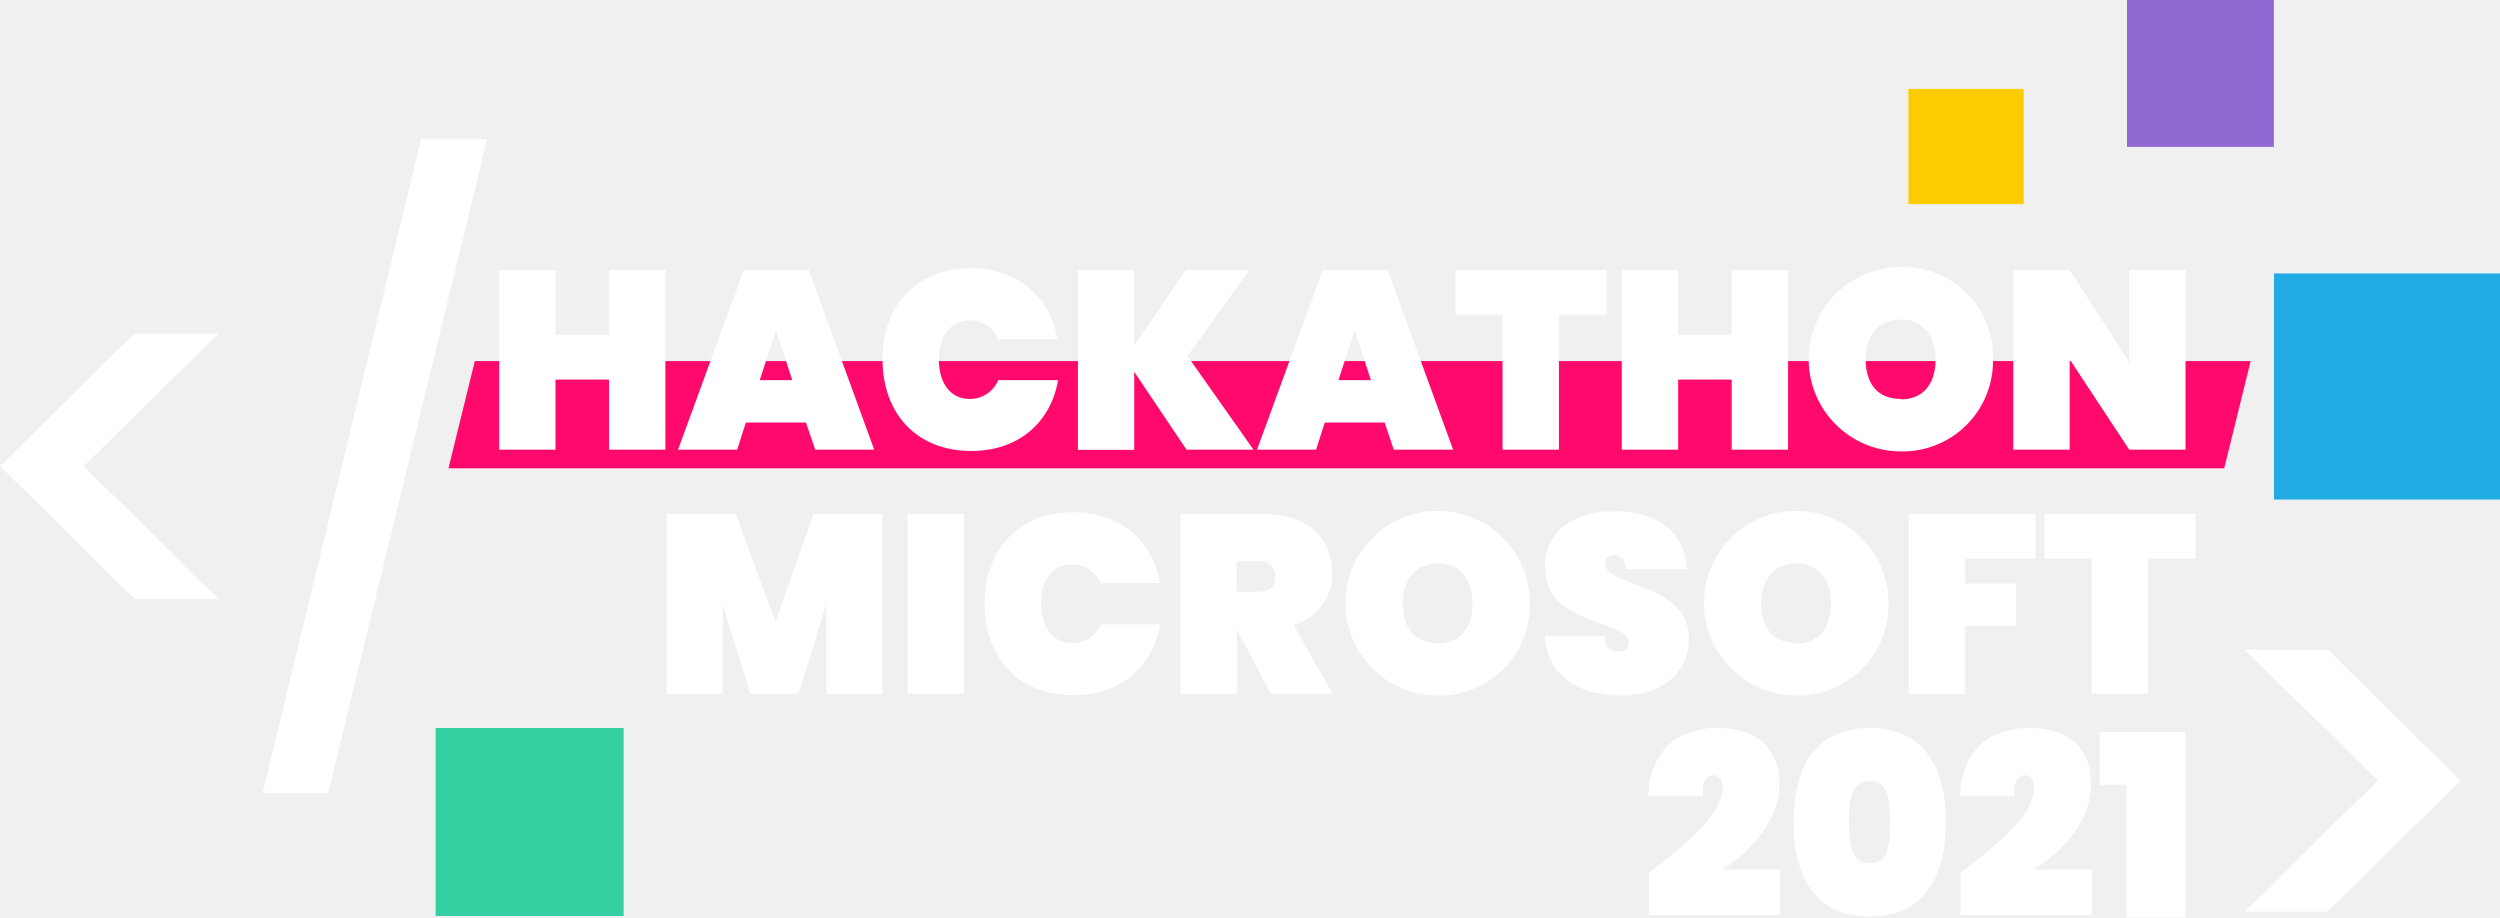
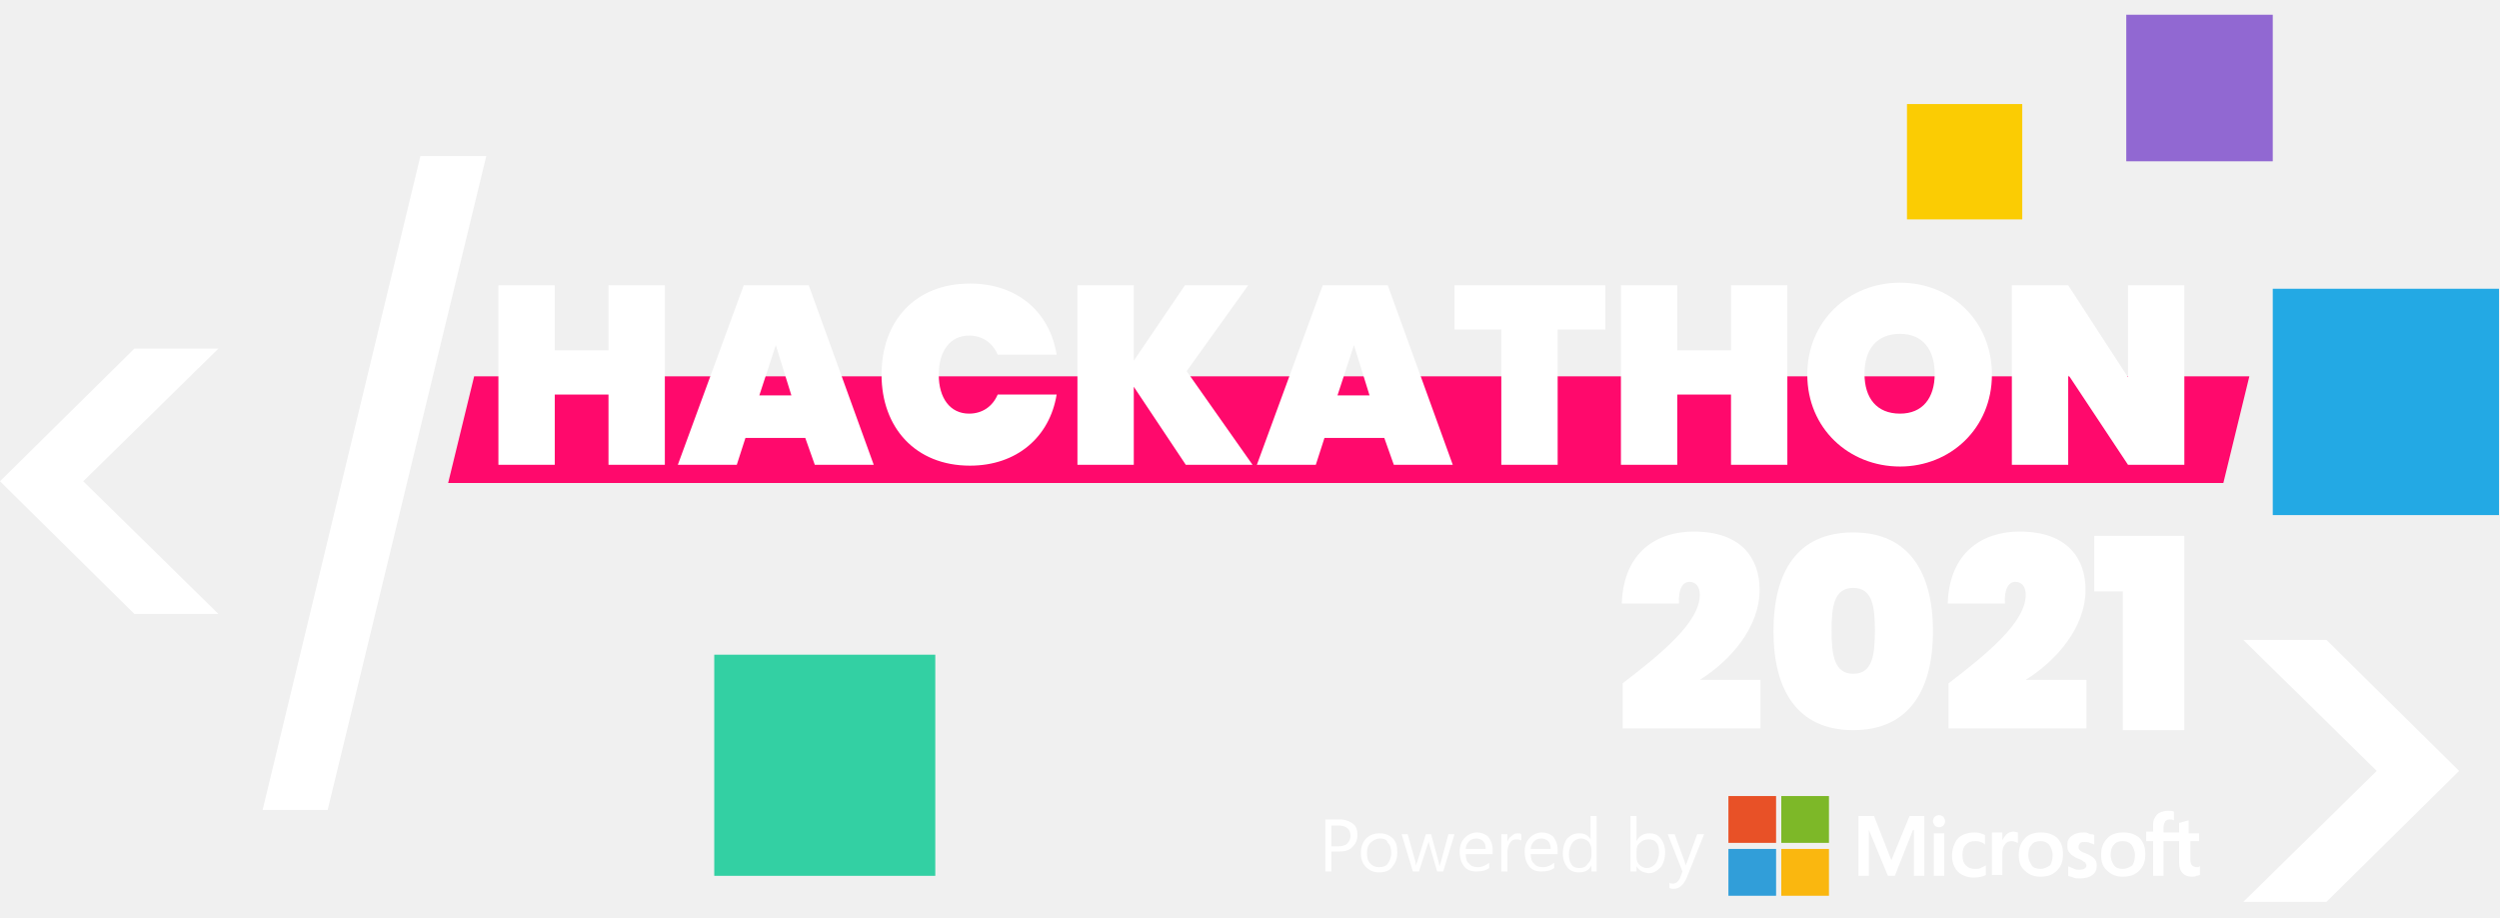
- <svg xmlns="http://www.w3.org/2000/svg" viewBox="0 0 288.26 105.79">
-   <defs>
-     <style>.cls-1{fill:#ff096c;}.cls-2{fill:#fff;}.cls-3{fill:#22aae4;}.cls-4{fill:#9269d3;}.cls-5{fill:#fccc00;}.cls-6{fill:#34d0a1;}</style>
-   </defs>
-   <g id="Layer_2" data-name="Layer 2">
-     <g id="HomeDesktop">
-       <g id="Logo">
-         <path class="cls-1" d="M54.75,41.63H259.51L256.46,54H51.71Z" />
-         <path class="cls-2" d="M70.23,43.77H64.05v8.08H57.56V31.14h6.49V38.6h6.18V31.14h6.49V51.85H70.23Z" />
-         <path class="cls-2" d="M92.93,48.72H86l-1,3.13H78.18l7.58-20.71h7.49l7.55,20.71H94ZM89.48,38.07,87.6,43.83h3.75Z" />
-         <path class="cls-2" d="M111.91,30.93c5.47,0,9.19,3.28,10,8.16H115.1a3.52,3.52,0,0,0-3.3-2.16c-2.2,0-3.54,1.78-3.54,4.53S109.6,46,111.8,46a3.51,3.51,0,0,0,3.3-2.17H122c-.85,4.89-4.57,8.17-10,8.17-6.35,0-10.24-4.36-10.24-10.54S105.56,30.93,111.91,30.93Z" />
-         <path class="cls-2" d="M130.78,42.87v9h-6.49V31.14h6.49v8.71l5.94-8.71h7.34l-7.14,9.91,7.61,10.8h-7.72Z" />
-         <path class="cls-2" d="M159.65,48.72h-6.9l-1,3.13h-6.81l7.58-20.71H160l7.55,20.71h-6.84ZM156.2,38.07l-1.87,5.76h3.74Z" />
-         <path class="cls-2" d="M167.81,31.14h17.44v5.15h-5.5V51.85h-6.5V36.29h-5.44Z" />
-         <path class="cls-2" d="M199.67,43.77H193.5v8.08H187V31.14h6.5V38.6h6.17V31.14h6.5V51.85h-6.5Z" />
-         <path class="cls-2" d="M219.18,52.05a10.63,10.63,0,1,1,0-21.26A10.36,10.36,0,0,1,229.8,41.41,10.42,10.42,0,0,1,219.18,52.05Zm0-6c2.61,0,4-1.84,4-4.59s-1.43-4.63-4-4.63-4.06,1.82-4.06,4.63S216.52,46,219.18,46Z" />
-         <path class="cls-2" d="M252,31.14V51.85h-6.49l-6.87-10.42V51.85h-6.5V31.14h6.5l6.87,10.59V31.14Z" />
-         <path class="cls-2" d="M76.84,59.27h8l4.57,12.44L93.8,59.27h7.93V80H95.27V69.66L92.08,80H86.52L83.33,69.66V80H76.84Z" />
-         <path class="cls-2" d="M104.65,59.27h6.5V80h-6.5Z" />
-         <path class="cls-2" d="M123.73,59.07c5.47,0,9.18,3.28,10,8.16h-6.84a3.54,3.54,0,0,0-3.31-2.16c-2.19,0-3.54,1.78-3.54,4.53s1.35,4.54,3.54,4.54A3.54,3.54,0,0,0,126.92,72h6.84c-.85,4.89-4.56,8.16-10,8.16-6.35,0-10.24-4.36-10.24-10.53S117.38,59.07,123.73,59.07Z" />
-         <path class="cls-2" d="M145.76,59.27c5.2,0,7.86,3,7.86,6.79a6.1,6.1,0,0,1-4.47,6l4.5,7.93h-7.13l-3.9-7.43h0V80h-6.5V59.27Zm-.59,5.45H142.6v3.51h2.57c1.23,0,1.87-.53,1.87-1.76A1.66,1.66,0,0,0,145.17,64.72Z" />
-         <path class="cls-2" d="M165.79,80.19a10.64,10.64,0,1,1,10.62-10.65A10.45,10.45,0,0,1,165.79,80.19Zm0-6c2.61,0,4-1.85,4-4.6s-1.43-4.62-4-4.62-4.06,1.81-4.06,4.62S163.13,74.14,165.79,74.14Z" />
-         <path class="cls-2" d="M186.86,80.19c-4.74,0-8.46-2.19-8.75-6.84H185c.12,1.52.94,1.78,1.58,1.78s1.26-.29,1.26-1c0-2.81-9.8-1.79-9.68-8.87,0-4.15,3.51-6.32,7.92-6.32,5,0,8.23,2.4,8.4,6.7h-7c-.06-1.26-.73-1.64-1.43-1.64a.93.93,0,0,0-.94,1.06c0,2.6,9.62,2.16,9.62,8.54C194.75,77.38,191.86,80.19,186.86,80.19Z" />
-         <path class="cls-2" d="M207.13,80.19a10.64,10.64,0,1,1,10.62-10.65A10.46,10.46,0,0,1,207.13,80.19Zm0-6c2.6,0,4-1.85,4-4.6s-1.44-4.62-4-4.62-4.07,1.81-4.07,4.62S204.47,74.14,207.13,74.14Z" />
-         <path class="cls-2" d="M220.09,59.27h14.62v5.15h-8.13v2.87h5.85v4.89h-5.85V80h-6.49Z" />
-         <path class="cls-2" d="M235.74,59.27h17.43v5.15h-5.5V80h-6.49V64.42h-5.44Z" />
-         <path class="cls-2" d="M190.13,100.62c4.13-3.1,8.49-6.7,8.49-9.77,0-.94-.44-1.47-1.11-1.47s-1.29.7-1.17,2.43h-6.29c.2-5.67,3.89-7.87,7.89-7.87,5.33,0,7.23,3,7.23,6.41,0,4.24-3.22,7.78-6.61,9.92h6.7v5.23H190.13Z" />
-         <path class="cls-2" d="M215.58,83.94c6.18,0,8.78,4.45,8.78,10.85s-2.6,10.89-8.78,10.89-8.77-4.45-8.77-10.89S209.38,83.94,215.58,83.94Zm0,6.14c-2.13,0-2.39,2-2.39,4.71s.26,4.74,2.39,4.74,2.37-2,2.37-4.74S217.69,90.08,215.58,90.08Z" />
-         <path class="cls-2" d="M226.06,100.62c4.12-3.1,8.48-6.7,8.48-9.77,0-.94-.44-1.47-1.11-1.47s-1.29.7-1.17,2.43H226c.2-5.67,3.89-7.87,7.9-7.87,5.32,0,7.22,3,7.22,6.41,0,4.24-3.21,7.78-6.61,9.92h6.7v5.23H226.06Z" />
-         <path class="cls-2" d="M245.19,90.49h-3.1V84.41H252v21.38h-6.81Z" />
-         <path class="cls-2" d="M25.21,69.05H15.5L0,53.75,15.5,38.46h9.71L9.64,53.75Z" />
-         <path class="cls-2" d="M274.18,90,258.79,74.89h9.59L283.7,90l-15.32,15.12h-9.59Z" />
-         <rect class="cls-3" x="262.2" y="31.53" width="26.07" height="26.07" />
-         <rect class="cls-4" x="245.25" width="16.94" height="16.94" />
-         <rect class="cls-5" x="220.05" y="10.25" width="13.29" height="13.29" />
-         <rect class="cls-6" x="50.23" y="83.94" width="21.68" height="21.68" />
-         <path class="cls-2" d="M48.55,16.05h7.61L37.83,91.46H30.28Z" />
+ <svg xmlns="http://www.w3.org/2000/svg" version="1.1" x="0px" y="0px" viewBox="0 0 288.3 105.8" style="enable-background:new 0 0 288.3 105.8;" xml:space="preserve">
+   <style type="text/css">
+ 	.st0{display:none;}
+ 	.st1{display:inline;}
+ 	.st2{fill:#FF096C;}
+ 	.st3{fill:#FFFFFF;}
+ 	.st4{fill:#22AAE4;}
+ 	.st5{fill:#9269D3;}
+ 	.st6{fill:#FCCC00;}
+ 	.st7{fill:#34D0A1;}
+ 	.st8{fill:#E85127;}
+ 	.st9{fill:#7DB828;}
+ 	.st10{fill:#319ED9;}
+ 	.st11{fill:#FAB70F;}
+ 	.st12{fill:#FBCC03;}
+ 	.st13{fill:#9168D2;}
+ 	.st14{fill:#23A9E4;}
+ 	.st15{fill:#33D0A3;}
+ </style>
+   <g id="Layer_1" class="st0">
+     <g id="Layer_2_1_" class="st1">
+       <g id="HomeDesktop">
+         <g id="Logo">
+           <path class="st2" d="M54.8,41.6h204.8L256.5,54H51.7L54.8,41.6z" />
+           <path class="st3" d="M70.2,43.8h-6.2v8.1h-6.5V31.1h6.5v7.5h6.2v-7.5h6.5v20.7h-6.5V43.8z" />
+           <path class="st3" d="M92.9,48.7H86l-1,3.1h-6.8l7.6-20.7h7.5l7.6,20.7H94L92.9,48.7z M89.5,38.1l-1.9,5.8h3.8L89.5,38.1z" />
+           <path class="st3" d="M111.9,30.9c5.5,0,9.2,3.3,10,8.2h-6.8c-0.6-1.3-1.9-2.2-3.3-2.2c-2.2,0-3.5,1.8-3.5,4.5s1.3,4.5,3.5,4.5      c1.4,0,2.7-0.8,3.3-2.2h6.9c-0.8,4.9-4.6,8.2-10,8.2c-6.3,0-10.2-4.4-10.2-10.5S105.6,30.9,111.9,30.9z" />
+           <path class="st3" d="M130.8,42.9v9h-6.5V31.1h6.5v8.7l5.9-8.7h7.3l-7.1,9.9l7.6,10.8h-7.7L130.8,42.9z" />
+           <path class="st3" d="M159.6,48.7h-6.9l-1,3.1h-6.8l7.6-20.7h7.5l7.6,20.7h-6.8L159.6,48.7z M156.2,38.1l-1.9,5.8h3.7L156.2,38.1      z" />
+           <path class="st3" d="M167.8,31.1h17.4v5.2h-5.5v15.6h-6.5V36.3h-5.4V31.1z" />
+           <path class="st3" d="M199.7,43.8h-6.2v8.1H187V31.1h6.5v7.5h6.2v-7.5h6.5v20.7h-6.5V43.8z" />
+           <path class="st3" d="M219.2,52c-5.9,0-10.6-4.8-10.6-10.6c0-5.9,4.8-10.6,10.6-10.6c0,0,0,0,0,0c5.7-0.1,10.5,4.4,10.6,10.1      c0,0.2,0,0.4,0,0.5c0.1,5.8-4.4,10.5-10.2,10.6C219.5,52.1,219.3,52.1,219.2,52z M219.2,46c2.6,0,4-1.8,4-4.6s-1.4-4.6-4-4.6      s-4.1,1.8-4.1,4.6S216.5,46,219.2,46L219.2,46z" />
+           <path class="st3" d="M252,31.1v20.7h-6.5l-6.9-10.4v10.4h-6.5V31.1h6.5l6.9,10.6V31.1H252z" />
+           <path class="st3" d="M76.8,59.3h8l4.6,12.4l4.4-12.4h7.9V80h-6.5V69.7L92.1,80h-5.6l-3.2-10.3V80h-6.5V59.3z" />
+           <path class="st3" d="M104.7,59.3h6.5V80h-6.5V59.3z" />
+           <path class="st3" d="M123.7,59.1c5.5,0,9.2,3.3,10,8.2h-6.8c-0.6-1.3-1.9-2.2-3.3-2.2c-2.2,0-3.5,1.8-3.5,4.5s1.3,4.5,3.5,4.5      c1.4,0,2.8-0.8,3.3-2.1h6.8c-0.9,4.9-4.6,8.2-10,8.2c-6.3,0-10.2-4.4-10.2-10.5S117.4,59.1,123.7,59.1z" />
+           <path class="st3" d="M145.8,59.3c5.2,0,7.9,3,7.9,6.8c0.1,2.8-1.8,5.3-4.5,6l4.5,7.9h-7.1l-3.9-7.4l0,0V80h-6.5V59.3H145.8z       M145.2,64.7h-2.6v3.5h2.6c1.2,0,1.9-0.5,1.9-1.8c0.1-0.9-0.6-1.7-1.6-1.8C145.4,64.7,145.3,64.7,145.2,64.7z" />
+           <path class="st3" d="M165.8,80.2c-5.9,0-10.6-4.7-10.7-10.6s4.7-10.6,10.6-10.7c5.9,0,10.6,4.7,10.7,10.6c0,0,0,0,0,0      c0.1,5.8-4.5,10.5-10.2,10.6C166,80.2,165.9,80.2,165.8,80.2z M165.8,74.2c2.6,0,4-1.8,4-4.6s-1.4-4.6-4-4.6s-4.1,1.8-4.1,4.6      S163.1,74.1,165.8,74.2L165.8,74.2z" />
+           <path class="st3" d="M186.9,80.2c-4.7,0-8.5-2.2-8.8-6.8h6.9c0.1,1.5,0.9,1.8,1.6,1.8s1.3-0.3,1.3-1c0-2.8-9.8-1.8-9.7-8.9      c0-4.2,3.5-6.3,7.9-6.3c5,0,8.2,2.4,8.4,6.7h-7c-0.1-1.3-0.7-1.6-1.4-1.6c-0.5,0-0.9,0.4-0.9,0.9c0,0,0,0.1,0,0.1      c0,2.6,9.6,2.2,9.6,8.5C194.8,77.4,191.9,80.2,186.9,80.2z" />
+           <path class="st3" d="M207.1,80.2c-5.9,0-10.6-4.7-10.7-10.6s4.7-10.6,10.6-10.7c5.9,0,10.6,4.7,10.7,10.6c0,0,0,0,0,0      c0.1,5.8-4.5,10.5-10.3,10.6C207.4,80.2,207.2,80.2,207.1,80.2z M207.1,74.2c2.6,0,4-1.8,4-4.6s-1.4-4.6-4-4.6s-4.1,1.8-4.1,4.6      S204.5,74.1,207.1,74.2L207.1,74.2z" />
+           <path class="st3" d="M220.1,59.3h14.6v5.1h-8.1v2.9h5.9v4.9h-5.9V80h-6.5L220.1,59.3z" />
+           <path class="st3" d="M235.7,59.3h17.4v5.1h-5.5V80h-6.5V64.4h-5.4V59.3z" />
+           <path class="st3" d="M190.1,100.6c4.1-3.1,8.5-6.7,8.5-9.8c0-0.9-0.4-1.5-1.1-1.5s-1.3,0.7-1.2,2.4h-6.3      c0.2-5.7,3.9-7.9,7.9-7.9c5.3,0,7.2,3,7.2,6.4c0,4.2-3.2,7.8-6.6,9.9h6.7v5.2h-15.1V100.6z" />
+           <path class="st3" d="M215.6,83.9c6.2,0,8.8,4.4,8.8,10.8s-2.6,10.9-8.8,10.9s-8.8-4.4-8.8-10.9S209.4,83.9,215.6,83.9z       M215.6,90.1c-2.1,0-2.4,2-2.4,4.7s0.3,4.7,2.4,4.7s2.4-2,2.4-4.7S217.7,90.1,215.6,90.1z" />
+           <path class="st3" d="M226.1,100.6c4.1-3.1,8.5-6.7,8.5-9.8c0-0.9-0.4-1.5-1.1-1.5s-1.3,0.7-1.2,2.4H226c0.2-5.7,3.9-7.9,7.9-7.9      c5.3,0,7.2,3,7.2,6.4c0,4.2-3.2,7.8-6.6,9.9h6.7v5.2h-15.1V100.6z" />
+           <path class="st3" d="M245.2,90.5h-3.1v-6.1h9.9v21.4h-6.8V90.5z" />
+           <path class="st3" d="M25.2,69.1h-9.7L0,53.8l15.5-15.3h9.7L9.6,53.8L25.2,69.1z" />
+           <path class="st3" d="M274.2,90l-15.4-15.1h9.6L283.7,90l-15.3,15.1h-9.6L274.2,90z" />
+           <rect x="262.2" y="31.5" class="st4" width="26.1" height="26.1" />
+           <rect x="245.2" class="st5" width="16.9" height="16.9" />
+           <rect x="220.1" y="10.2" class="st6" width="13.3" height="13.3" />
+           <rect x="50.2" y="83.9" class="st7" width="21.7" height="21.7" />
+           <path class="st3" d="M48.5,16h7.6L37.8,91.5h-7.6L48.5,16z" />
+         </g>
      </g>
    </g>
  </g>
+   <g id="Layer_2">
+     <g>
+       <polygon class="st2" points="54.7,43.4 259.5,43.4 256.5,55.7 51.7,55.7   " />
+       <g>
+         <g>
+           <g>
+             <polygon class="st3" points="220.8,101 220.8,95.7 220.7,95.7 218.6,101 217.8,101 215.6,95.7 215.6,95.7 215.6,101 214.4,101        214.4,94.1 216.2,94.1 218.2,99.2 220.3,94.1 222,94.1 222,101      " />
+             <path class="st3" d="M223.7,94c-0.2,0-0.4,0.1-0.5,0.2c-0.1,0.1-0.2,0.3-0.2,0.5c0,0.2,0.1,0.3,0.2,0.5       c0.1,0.1,0.3,0.2,0.5,0.2c0.2,0,0.4-0.1,0.5-0.2c0.1-0.1,0.2-0.3,0.2-0.5c0-0.2-0.1-0.3-0.2-0.5C224.1,94.1,223.9,94,223.7,94        M224.3,96.1h-1.2v4.9h1.2V96.1z" />
+             <path class="st3" d="M227.8,96c-0.5,0-1,0.1-1.4,0.3c-0.4,0.2-0.7,0.5-0.9,1c-0.2,0.4-0.3,0.9-0.3,1.4c0,0.5,0.1,0.9,0.3,1.3       c0.2,0.4,0.5,0.7,0.9,0.9c0.4,0.2,0.8,0.3,1.3,0.3c0.6,0,1-0.1,1.4-0.3l0,0v-1.1l0,0c-0.2,0.1-0.4,0.2-0.6,0.3       c-0.2,0.1-0.4,0.1-0.6,0.1c-0.5,0-0.8-0.1-1.1-0.4c-0.3-0.3-0.4-0.7-0.4-1.2c0-0.5,0.1-0.9,0.4-1.2c0.3-0.3,0.6-0.4,1.1-0.4       c0.4,0,0.8,0.1,1.1,0.4l0,0v-1.1l0,0c-0.1-0.1-0.3-0.1-0.5-0.2C228.2,96,228,96,227.8,96" />
+             <path class="st3" d="M231,96.9v-0.9h-1.2v4.9h1.2v-2.5c0-0.4,0.1-0.8,0.3-1c0.2-0.3,0.4-0.4,0.8-0.4c0.1,0,0.2,0,0.4,0.1       c0.1,0,0.2,0.1,0.3,0.1l0,0v-1.2l0,0c-0.1,0-0.3-0.1-0.5-0.1c-0.3,0-0.6,0.1-0.8,0.3C231.3,96.4,231.1,96.7,231,96.9L231,96.9z       " />
+             <path class="st3" d="M235.5,96c-0.8,0-1.5,0.2-1.9,0.7c-0.5,0.5-0.7,1.1-0.7,1.9c0,0.8,0.2,1.4,0.7,1.8       c0.5,0.5,1.1,0.7,1.8,0.7c0.8,0,1.4-0.2,1.9-0.7c0.5-0.5,0.7-1.1,0.7-1.9c0-0.8-0.2-1.4-0.7-1.9C236.8,96.2,236.2,96,235.5,96        M235.4,100.2c-0.4,0-0.8-0.1-1-0.4c-0.2-0.3-0.4-0.7-0.4-1.2c0-0.5,0.1-0.9,0.4-1.2c0.2-0.3,0.6-0.4,1-0.4       c0.4,0,0.7,0.1,1,0.4c0.2,0.3,0.4,0.7,0.4,1.2c0,0.5-0.1,0.9-0.3,1.2C236.2,100,235.8,100.2,235.4,100.2" />
+             <path class="st3" d="M240.4,96c-0.6,0-1,0.1-1.4,0.4c-0.4,0.3-0.5,0.6-0.5,1.1c0,0.2,0,0.4,0.1,0.6c0.1,0.2,0.2,0.3,0.4,0.5       c0.2,0.1,0.4,0.3,0.7,0.4c0.3,0.1,0.5,0.2,0.6,0.3c0.1,0.1,0.2,0.1,0.3,0.2c0,0.1,0.1,0.2,0.1,0.3c0,0.3-0.3,0.5-0.8,0.5       c-0.2,0-0.4,0-0.6-0.1c-0.2-0.1-0.5-0.2-0.7-0.3l0,0v1.1l0,0c0.2,0.1,0.4,0.1,0.6,0.2c0.2,0.1,0.5,0.1,0.7,0.1       c0.6,0,1.1-0.1,1.5-0.4c0.4-0.3,0.5-0.7,0.5-1.1c0-0.3-0.1-0.6-0.3-0.8c-0.2-0.2-0.5-0.4-1-0.6c-0.4-0.1-0.6-0.3-0.7-0.4       c-0.1-0.1-0.1-0.2-0.1-0.4c0-0.1,0.1-0.3,0.2-0.4c0.1-0.1,0.3-0.1,0.5-0.1c0.2,0,0.4,0,0.6,0.1c0.2,0.1,0.4,0.1,0.5,0.2l0,0       v-1.1l0,0c-0.1-0.1-0.3-0.1-0.5-0.1C240.8,96,240.6,96,240.4,96" />
+             <path class="st3" d="M245,96c-0.8,0-1.5,0.2-1.9,0.7c-0.5,0.5-0.7,1.1-0.7,1.9c0,0.8,0.2,1.4,0.7,1.8c0.5,0.5,1.1,0.7,1.8,0.7       c0.8,0,1.4-0.2,1.9-0.7c0.5-0.5,0.7-1.1,0.7-1.9c0-0.8-0.2-1.4-0.7-1.9C246.3,96.2,245.7,96,245,96 M244.9,100.2       c-0.4,0-0.8-0.1-1-0.4c-0.2-0.3-0.4-0.7-0.4-1.2c0-0.5,0.1-0.9,0.4-1.2c0.2-0.3,0.6-0.4,1-0.4c0.4,0,0.7,0.1,1,0.4       c0.2,0.3,0.4,0.7,0.4,1.2c0,0.5-0.1,0.9-0.3,1.2C245.7,100,245.3,100.2,244.9,100.2" />
+             <path class="st3" d="M253.7,97v-0.9h-1.2v-1.5l0,0l-1.1,0.3l0,0v1.1h-1.8v-0.6c0-0.3,0.1-0.5,0.2-0.7c0.1-0.1,0.3-0.2,0.5-0.2       c0.2,0,0.3,0,0.5,0.1l0,0v-1l0,0c-0.2-0.1-0.4-0.1-0.7-0.1c-0.3,0-0.7,0.1-0.9,0.2c-0.3,0.1-0.5,0.4-0.6,0.6       c-0.2,0.3-0.2,0.6-0.2,0.9v0.7h-0.8V97h0.8v4h1.2v-4h1.8v2.5c0,1,0.5,1.6,1.5,1.6c0.2,0,0.3,0,0.5-0.1c0.2,0,0.3-0.1,0.4-0.1       l0,0v-1l0,0c-0.1,0-0.1,0.1-0.2,0.1c-0.1,0-0.2,0-0.2,0c-0.2,0-0.4-0.1-0.5-0.2c-0.1-0.1-0.2-0.3-0.2-0.6V97H253.7z" />
+             <rect x="199.4" y="91.8" class="st8" width="5.5" height="5.4" />
+             <rect x="205.5" y="91.8" class="st9" width="5.5" height="5.4" />
+             <rect x="199.4" y="97.9" class="st10" width="5.5" height="5.4" />
+             <rect x="205.5" y="97.9" class="st11" width="5.5" height="5.4" />
+           </g>
+           <g>
+             <path class="st3" d="M153.6,98.2v2.3h-0.7v-6h1.7c0.6,0,1.1,0.2,1.5,0.5c0.4,0.3,0.5,0.8,0.5,1.3c0,0.6-0.2,1-0.6,1.4       c-0.4,0.4-0.9,0.5-1.6,0.5H153.6z M153.6,95.1v2.5h0.7c0.5,0,0.9-0.1,1.1-0.3s0.4-0.5,0.4-0.9c0-0.8-0.5-1.2-1.4-1.2H153.6z" />
+             <path class="st3" d="M159.1,100.6c-0.6,0-1.1-0.2-1.5-0.6c-0.4-0.4-0.6-0.9-0.6-1.6c0-0.7,0.2-1.3,0.6-1.7       c0.4-0.4,0.9-0.6,1.6-0.6c0.6,0,1.1,0.2,1.5,0.6c0.4,0.4,0.5,0.9,0.5,1.6c0,0.7-0.2,1.2-0.6,1.7       C160.3,100.4,159.8,100.6,159.1,100.6z M159.2,96.7c-0.4,0-0.8,0.2-1.1,0.5c-0.3,0.3-0.4,0.7-0.4,1.2c0,0.5,0.1,0.9,0.4,1.2       c0.3,0.3,0.6,0.4,1,0.4c0.4,0,0.8-0.1,1-0.4c0.2-0.3,0.4-0.7,0.4-1.2c0-0.5-0.1-1-0.4-1.2C160,96.8,159.6,96.7,159.2,96.7z" />
+             <path class="st3" d="M167.8,96.2l-1.3,4.3h-0.7l-0.9-3.1c0-0.1-0.1-0.3-0.1-0.4h0c0,0.1,0,0.2-0.1,0.4l-1,3.1h-0.7l-1.3-4.3       h0.7l0.9,3.2c0,0.1,0,0.2,0.1,0.4h0c0-0.1,0-0.3,0.1-0.4l1-3.2h0.6l0.9,3.3c0,0.1,0,0.2,0.1,0.4h0c0-0.1,0-0.2,0.1-0.4l0.9-3.3       H167.8z" />
+             <path class="st3" d="M172.1,98.5h-3c0,0.5,0.1,0.9,0.4,1.1c0.2,0.3,0.6,0.4,1,0.4c0.5,0,0.9-0.2,1.3-0.5v0.6       c-0.4,0.3-0.9,0.4-1.5,0.4c-0.6,0-1.1-0.2-1.4-0.6c-0.3-0.4-0.5-0.9-0.5-1.7c0-0.7,0.2-1.2,0.6-1.6c0.4-0.4,0.9-0.6,1.4-0.6       s1,0.2,1.3,0.5c0.3,0.4,0.5,0.9,0.5,1.5V98.5z M171.4,97.9c0-0.4-0.1-0.7-0.3-0.9c-0.2-0.2-0.5-0.3-0.8-0.3       c-0.3,0-0.6,0.1-0.8,0.3c-0.2,0.2-0.4,0.5-0.4,0.9H171.4z" />
+             <path class="st3" d="M175.4,96.9c-0.1-0.1-0.3-0.1-0.5-0.1c-0.3,0-0.5,0.1-0.7,0.4c-0.2,0.3-0.3,0.7-0.3,1.1v2.2h-0.7v-4.3h0.7       v0.9h0c0.1-0.3,0.2-0.5,0.5-0.7c0.2-0.2,0.4-0.3,0.7-0.3c0.2,0,0.3,0,0.4,0.1V96.9z" />
+             <path class="st3" d="M179.6,98.5h-3c0,0.5,0.1,0.9,0.4,1.1c0.2,0.3,0.6,0.4,1,0.4c0.5,0,0.9-0.2,1.3-0.5v0.6       c-0.4,0.3-0.9,0.4-1.5,0.4c-0.6,0-1.1-0.2-1.4-0.6c-0.3-0.4-0.5-0.9-0.5-1.7c0-0.7,0.2-1.2,0.6-1.6c0.4-0.4,0.9-0.6,1.4-0.6       s1,0.2,1.3,0.5c0.3,0.4,0.5,0.9,0.5,1.5V98.5z M178.9,97.9c0-0.4-0.1-0.7-0.3-0.9c-0.2-0.2-0.5-0.3-0.8-0.3       c-0.3,0-0.6,0.1-0.8,0.3c-0.2,0.2-0.4,0.5-0.4,0.9H178.9z" />
+             <path class="st3" d="M184.3,100.5h-0.7v-0.7h0c-0.3,0.6-0.8,0.8-1.5,0.8c-0.5,0-1-0.2-1.3-0.6s-0.5-0.9-0.5-1.6       c0-0.7,0.2-1.3,0.5-1.7c0.4-0.4,0.8-0.6,1.4-0.6c0.6,0,1,0.2,1.3,0.7h0v-2.7h0.7V100.5z M183.6,98.6v-0.6       c0-0.3-0.1-0.6-0.3-0.9c-0.2-0.2-0.5-0.4-0.9-0.4c-0.4,0-0.8,0.2-1,0.5c-0.2,0.3-0.4,0.7-0.4,1.3c0,0.5,0.1,0.9,0.3,1.2       s0.5,0.4,0.9,0.4c0.4,0,0.7-0.1,0.9-0.4C183.5,99.3,183.6,99,183.6,98.6z" />
+             <path class="st3" d="M188.8,99.9L188.8,99.9l0,0.6h-0.7v-6.4h0.7V97h0c0.3-0.6,0.8-0.9,1.5-0.9c0.6,0,1,0.2,1.3,0.6       c0.3,0.4,0.5,0.9,0.5,1.6c0,0.7-0.2,1.3-0.5,1.7c-0.4,0.4-0.8,0.7-1.4,0.7C189.5,100.6,189.1,100.4,188.8,99.9z M188.8,98.2       v0.6c0,0.4,0.1,0.7,0.3,0.9c0.2,0.2,0.5,0.4,0.9,0.4c0.4,0,0.7-0.2,1-0.5c0.2-0.3,0.4-0.8,0.4-1.3c0-0.5-0.1-0.9-0.3-1.1       c-0.2-0.3-0.5-0.4-0.9-0.4c-0.4,0-0.7,0.1-1,0.4C188.9,97.4,188.8,97.7,188.8,98.2z" />
+             <path class="st3" d="M196.6,96.2l-2,5c-0.4,0.9-0.9,1.3-1.5,1.3c-0.2,0-0.3,0-0.5-0.1v-0.6c0.1,0.1,0.3,0.1,0.4,0.1       c0.3,0,0.6-0.2,0.8-0.6l0.3-0.8l-1.7-4.3h0.8l1.2,3.3c0,0,0,0.2,0.1,0.3h0c0-0.1,0-0.2,0.1-0.3l1.2-3.3H196.6z" />
+           </g>
+         </g>
+       </g>
+       <g>
+         <g>
+           <path class="st3" d="M187.2,78.8c4.3-3.3,8.9-7,8.9-10.2c0-1-0.5-1.5-1.2-1.5c-0.7,0-1.3,0.7-1.2,2.5h-6.6      c0.2-6,4.1-8.3,8.3-8.3c5.6,0,7.6,3.2,7.6,6.7c0,4.4-3.4,8.2-6.9,10.4h7V84h-15.9V78.8z" />
+           <path class="st3" d="M213.8,61.4c6.5,0,9.2,4.7,9.2,11.4c0,6.7-2.7,11.4-9.2,11.4c-6.5,0-9.2-4.7-9.2-11.4      C204.6,66,207.3,61.4,213.8,61.4z M213.8,67.8c-2.2,0-2.5,2.1-2.5,4.9c0,2.8,0.3,5,2.5,5c2.2,0,2.5-2.1,2.5-5      C216.3,69.9,216,67.8,213.8,67.8z" />
+           <path class="st3" d="M224.8,78.8c4.3-3.3,8.9-7,8.9-10.2c0-1-0.5-1.5-1.2-1.5c-0.7,0-1.3,0.7-1.2,2.5h-6.6      c0.2-6,4.1-8.3,8.3-8.3c5.6,0,7.6,3.2,7.6,6.7c0,4.4-3.4,8.2-6.9,10.4h7V84h-15.9V78.8z" />
+           <path class="st3" d="M244.9,68.2h-3.3v-6.4H252v22.4h-7.1V68.2z" />
+         </g>
+       </g>
+       <g>
+         <g>
+           <path class="st3" d="M70.2,45.5h-6.2v8.1h-6.5V32.9h6.5v7.5h6.2v-7.5h6.5v20.7h-6.5V45.5z" />
+           <path class="st3" d="M92.9,50.5H86l-1,3.1h-6.8l7.6-20.7h7.5l7.5,20.7H94L92.9,50.5z M89.5,39.8l-1.9,5.8h3.7L89.5,39.8z" />
+           <path class="st3" d="M111.9,32.7c5.5,0,9.2,3.3,10,8.2h-6.8c-0.6-1.4-1.8-2.2-3.3-2.2c-2.2,0-3.5,1.8-3.5,4.5      c0,2.7,1.3,4.5,3.5,4.5c1.5,0,2.7-0.8,3.3-2.2h6.8c-0.8,4.9-4.6,8.2-10,8.2c-6.3,0-10.2-4.4-10.2-10.5      C101.7,37,105.6,32.7,111.9,32.7z" />
+           <path class="st3" d="M130.8,44.6v9h-6.5V32.9h6.5v8.7l5.9-8.7h7.3l-7.1,9.9l7.6,10.8h-7.7L130.8,44.6z" />
+           <path class="st3" d="M159.7,50.5h-6.9l-1,3.1h-6.8l7.6-20.7h7.5l7.5,20.7h-6.8L159.7,50.5z M156.2,39.8l-1.9,5.8h3.7L156.2,39.8      z" />
+           <path class="st3" d="M167.8,32.9h17.4V38h-5.5v15.6h-6.5V38h-5.4V32.9z" />
+           <path class="st3" d="M199.7,45.5h-6.2v8.1H187V32.9h6.5v7.5h6.2v-7.5h6.5v20.7h-6.5V45.5z" />
+           <path class="st3" d="M219.2,53.8c-5.9,0-10.7-4.4-10.7-10.6c0-6.2,4.8-10.6,10.7-10.6c5.9,0,10.6,4.4,10.6,10.6      C229.8,49.4,225,53.8,219.2,53.8z M219.2,47.7c2.6,0,4-1.8,4-4.6c0-2.8-1.4-4.6-4-4.6c-2.7,0-4.1,1.8-4.1,4.6      C215.1,45.9,216.5,47.7,219.2,47.7z" />
+           <path class="st3" d="M252,32.9v20.7h-6.5l-6.9-10.4v10.4h-6.5V32.9h6.5l6.9,10.6V32.9H252z" />
+         </g>
+       </g>
+       <rect x="220" y="12" class="st12" width="13.3" height="13.3" />
+       <rect x="245.3" y="1.7" class="st13" width="16.9" height="16.9" />
+       <rect x="262.2" y="33.3" class="st14" width="26.1" height="26.1" />
+       <rect x="82.4" y="75.5" class="st15" width="25.5" height="25.5" />
+       <g>
+         <g>
+           <g>
+             <path class="st3" d="M25.2,70.8h-9.7L0,55.5l15.5-15.3h9.7L9.6,55.5L25.2,70.8z" />
+           </g>
+         </g>
+       </g>
+       <g>
+         <g>
+           <path class="st3" d="M274.2,88.9l-15.4-15.1h9.6l15.3,15.1l-15.3,15.1h-9.6L274.2,88.9z" />
+         </g>
+       </g>
+       <path class="st3" d="M48.5,18h7.6L37.8,93.4h-7.5L48.5,18z" />
+     </g>
+   </g>
</svg>
